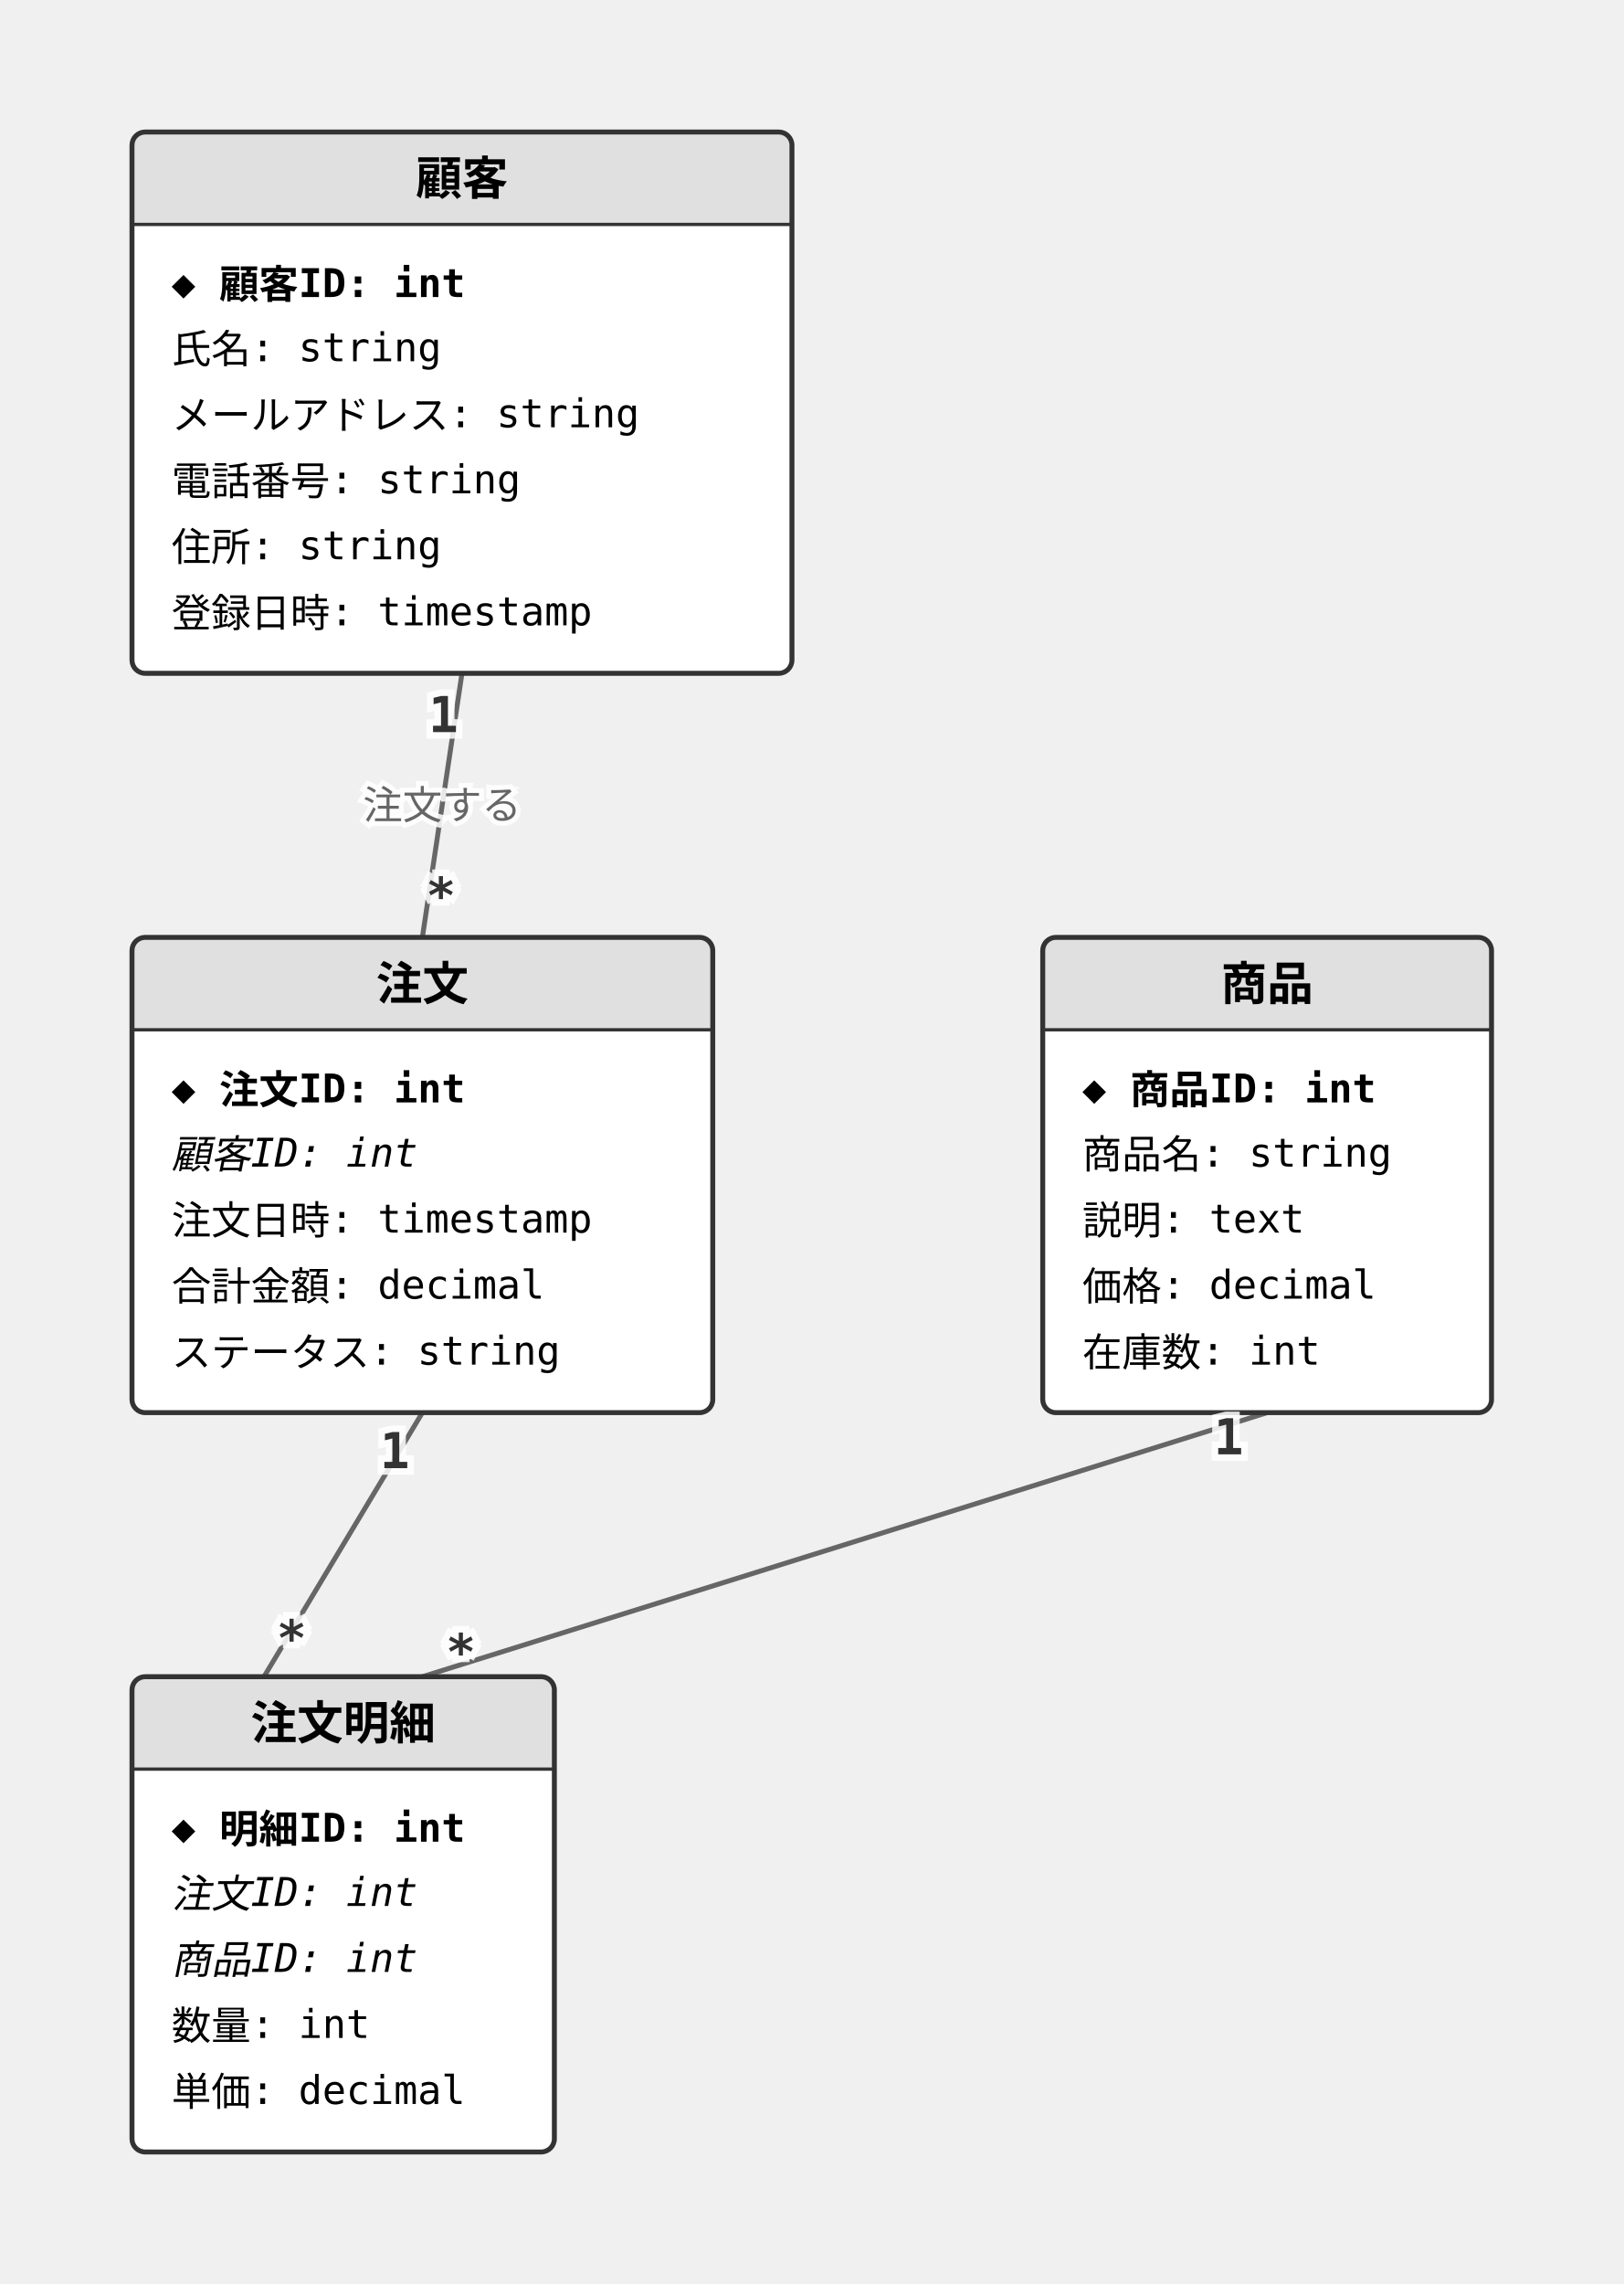
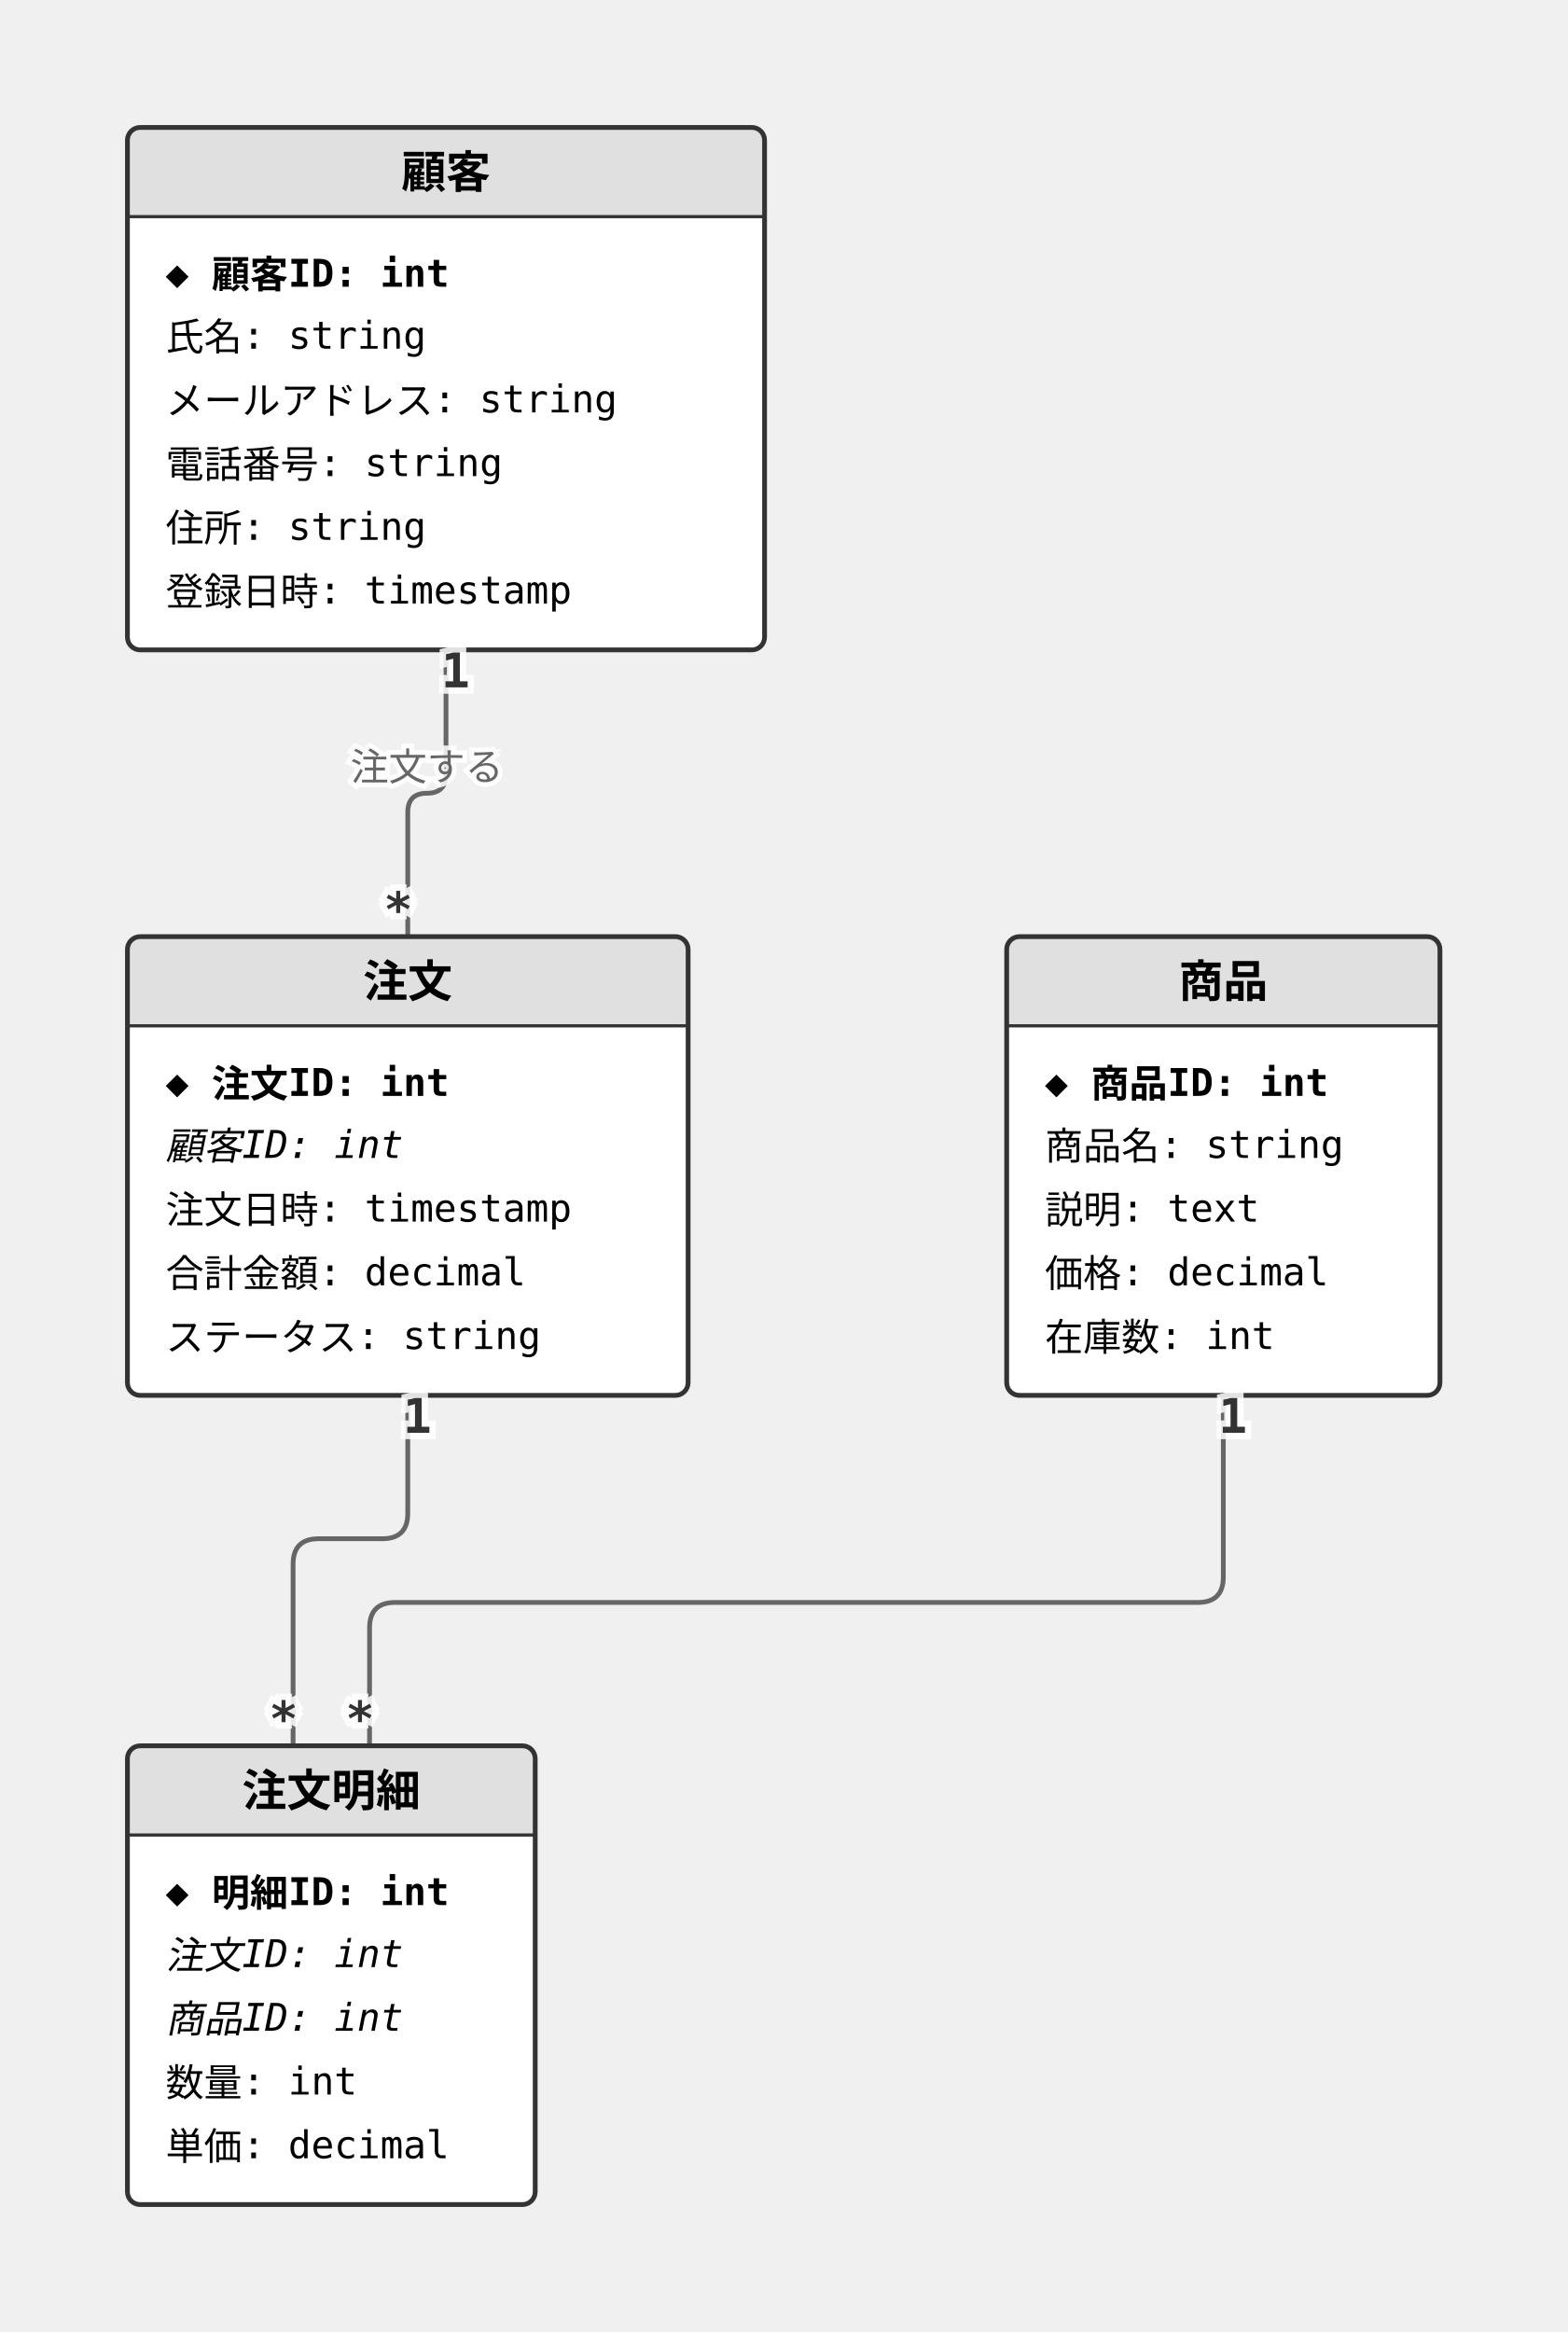
- <svg xmlns="http://www.w3.org/2000/svg" width="492" height="692" viewBox="0 0 492 692">
+ <svg xmlns="http://www.w3.org/2000/svg" width="492" height="732" viewBox="0 0 492 732">
  <style>
  .entity-bg { fill: #fff; }
  .entity-header { fill: #e0e0e0; }
  .entity-border { fill: none; stroke: #333; stroke-width: 1.5; }
  .entity-name { font-family: monospace; font-size: 14px; font-weight: bold; }
  .column-text { font-family: monospace; font-size: 12px; }
  .pk { font-weight: bold; }
  .fk { font-style: italic; }
  .edge { stroke: #666; stroke-width: 1.5; fill: none; }
  .edge-label { font-family: monospace; font-size: 12px; fill: #666; paint-order: stroke; stroke: rgba(255,255,255,0.85); stroke-width: 3px; }
  .cardinality { font-family: monospace; font-size: 15px; font-weight: bold; fill: #333; paint-order: stroke; stroke: rgba(255,255,255,0.85); stroke-width: 4px; }
</style>
-   <line class="edge" x1="140" y1="204" x2="128" y2="284" />
-   <line class="edge" x1="128" y1="428" x2="80" y2="508" />
-   <line class="edge" x1="384" y1="428" x2="128" y2="508" />
+   <path class="edge" d="M 140 204 L 140 243 Q 140 249 134 249 L 134 249 Q 128 249 128 255 L 128 294" />
+   <path class="edge" d="M 128 438 L 128 475 Q 128 483 120 483 L 100 483 Q 92 483 92 491 L 92 548" />
+   <path class="edge" d="M 384 438 L 384 495 Q 384 503 376 503 L 124 503 Q 116 503 116 511 L 116 548" />
  <rect class="entity-bg" x="40" y="40" width="200" height="164" rx="4" />
  <rect class="entity-header" x="40" y="40" width="200" height="28" rx="4" />
  <rect class="entity-header" x="40" y="64" width="200" height="4" />
  <text class="entity-name" x="140" y="59" text-anchor="middle">顧客</text>
  <line x1="40" y1="68" x2="240" y2="68" stroke="#333" stroke-width="1" />
  <text class="column-text pk" x="52" y="90">◆ 顧客ID: int</text>
  <text class="column-text" x="52" y="110">  氏名: string</text>
  <text class="column-text" x="52" y="130">  メールアドレス: string</text>
  <text class="column-text" x="52" y="150">  電話番号: string</text>
  <text class="column-text" x="52" y="170">  住所: string</text>
  <text class="column-text" x="52" y="190">  登録日時: timestamp</text>
  <rect class="entity-border" x="40" y="40" width="200" height="164" rx="4" />
-   <rect class="entity-bg" x="40" y="284" width="176" height="144" rx="4" />
-   <rect class="entity-header" x="40" y="284" width="176" height="28" rx="4" />
-   <rect class="entity-header" x="40" y="308" width="176" height="4" />
-   <text class="entity-name" x="128" y="303" text-anchor="middle">注文</text>
-   <line x1="40" y1="312" x2="216" y2="312" stroke="#333" stroke-width="1" />
-   <text class="column-text pk" x="52" y="334">◆ 注文ID: int</text>
-   <text class="column-text fk" x="52" y="354">  顧客ID: int</text>
-   <text class="column-text" x="52" y="374">  注文日時: timestamp</text>
-   <text class="column-text" x="52" y="394">  合計金額: decimal</text>
-   <text class="column-text" x="52" y="414">  ステータス: string</text>
-   <rect class="entity-border" x="40" y="284" width="176" height="144" rx="4" />
-   <rect class="entity-bg" x="316" y="284" width="136" height="144" rx="4" />
-   <rect class="entity-header" x="316" y="284" width="136" height="28" rx="4" />
-   <rect class="entity-header" x="316" y="308" width="136" height="4" />
-   <text class="entity-name" x="384" y="303" text-anchor="middle">商品</text>
-   <line x1="316" y1="312" x2="452" y2="312" stroke="#333" stroke-width="1" />
-   <text class="column-text pk" x="328" y="334">◆ 商品ID: int</text>
-   <text class="column-text" x="328" y="354">  商品名: string</text>
-   <text class="column-text" x="328" y="374">  説明: text</text>
-   <text class="column-text" x="328" y="394">  価格: decimal</text>
-   <text class="column-text" x="328" y="414">  在庫数: int</text>
-   <rect class="entity-border" x="316" y="284" width="136" height="144" rx="4" />
-   <rect class="entity-bg" x="40" y="508" width="128" height="144" rx="4" />
-   <rect class="entity-header" x="40" y="508" width="128" height="28" rx="4" />
-   <rect class="entity-header" x="40" y="532" width="128" height="4" />
-   <text class="entity-name" x="104" y="527" text-anchor="middle">注文明細</text>
-   <line x1="40" y1="536" x2="168" y2="536" stroke="#333" stroke-width="1" />
-   <text class="column-text pk" x="52" y="558">◆ 明細ID: int</text>
-   <text class="column-text fk" x="52" y="578">  注文ID: int</text>
-   <text class="column-text fk" x="52" y="598">  商品ID: int</text>
-   <text class="column-text" x="52" y="618">  数量: int</text>
-   <text class="column-text" x="52" y="638">  単価: decimal</text>
-   <rect class="entity-border" x="40" y="508" width="128" height="144" rx="4" />
-   <text class="cardinality" x="138.887" y="211.417" text-anchor="end" dominant-baseline="hanging">1</text>
-   <text class="cardinality" x="129.113" y="276.583" text-anchor="start" dominant-baseline="alphabetic">*</text>
-   <text class="edge-label" x="134" y="244" text-anchor="middle" dominant-baseline="middle">注文する</text>
-   <text class="cardinality" x="124.141" y="434.431" text-anchor="end" dominant-baseline="hanging">1</text>
-   <text class="cardinality" x="83.859" y="501.569" text-anchor="start" dominant-baseline="alphabetic">*</text>
-   <text class="cardinality" x="376.841" y="430.237" text-anchor="end" dominant-baseline="hanging">1</text>
-   <text class="cardinality" x="135.159" y="505.763" text-anchor="start" dominant-baseline="alphabetic">*</text>
+   <rect class="entity-bg" x="40" y="294" width="176" height="144" rx="4" />
+   <rect class="entity-header" x="40" y="294" width="176" height="28" rx="4" />
+   <rect class="entity-header" x="40" y="318" width="176" height="4" />
+   <text class="entity-name" x="128" y="313" text-anchor="middle">注文</text>
+   <line x1="40" y1="322" x2="216" y2="322" stroke="#333" stroke-width="1" />
+   <text class="column-text pk" x="52" y="344">◆ 注文ID: int</text>
+   <text class="column-text fk" x="52" y="364">  顧客ID: int</text>
+   <text class="column-text" x="52" y="384">  注文日時: timestamp</text>
+   <text class="column-text" x="52" y="404">  合計金額: decimal</text>
+   <text class="column-text" x="52" y="424">  ステータス: string</text>
+   <rect class="entity-border" x="40" y="294" width="176" height="144" rx="4" />
+   <rect class="entity-bg" x="316" y="294" width="136" height="144" rx="4" />
+   <rect class="entity-header" x="316" y="294" width="136" height="28" rx="4" />
+   <rect class="entity-header" x="316" y="318" width="136" height="4" />
+   <text class="entity-name" x="384" y="313" text-anchor="middle">商品</text>
+   <line x1="316" y1="322" x2="452" y2="322" stroke="#333" stroke-width="1" />
+   <text class="column-text pk" x="328" y="344">◆ 商品ID: int</text>
+   <text class="column-text" x="328" y="364">  商品名: string</text>
+   <text class="column-text" x="328" y="384">  説明: text</text>
+   <text class="column-text" x="328" y="404">  価格: decimal</text>
+   <text class="column-text" x="328" y="424">  在庫数: int</text>
+   <rect class="entity-border" x="316" y="294" width="136" height="144" rx="4" />
+   <rect class="entity-bg" x="40" y="548" width="128" height="144" rx="4" />
+   <rect class="entity-header" x="40" y="548" width="128" height="28" rx="4" />
+   <rect class="entity-header" x="40" y="572" width="128" height="4" />
+   <text class="entity-name" x="104" y="567" text-anchor="middle">注文明細</text>
+   <line x1="40" y1="576" x2="168" y2="576" stroke="#333" stroke-width="1" />
+   <text class="column-text pk" x="52" y="598">◆ 明細ID: int</text>
+   <text class="column-text fk" x="52" y="618">  注文ID: int</text>
+   <text class="column-text fk" x="52" y="638">  商品ID: int</text>
+   <text class="column-text" x="52" y="658">  数量: int</text>
+   <text class="column-text" x="52" y="678">  単価: decimal</text>
+   <rect class="entity-border" x="40" y="548" width="128" height="144" rx="4" />
+   <text class="cardinality" x="147.5" y="211.5" text-anchor="end" dominant-baseline="middle">1</text>
+   <text class="cardinality" x="120.5" y="286.5" text-anchor="start" dominant-baseline="middle">*</text>
+   <text class="edge-label" x="134" y="245" text-anchor="middle" dominant-baseline="alphabetic">注文する</text>
+   <text class="cardinality" x="135.5" y="445.5" text-anchor="end" dominant-baseline="middle">1</text>
+   <text class="cardinality" x="84.5" y="540.5" text-anchor="start" dominant-baseline="middle">*</text>
+   <text class="cardinality" x="391.5" y="445.5" text-anchor="end" dominant-baseline="middle">1</text>
+   <text class="cardinality" x="108.5" y="540.5" text-anchor="start" dominant-baseline="middle">*</text>
</svg>
